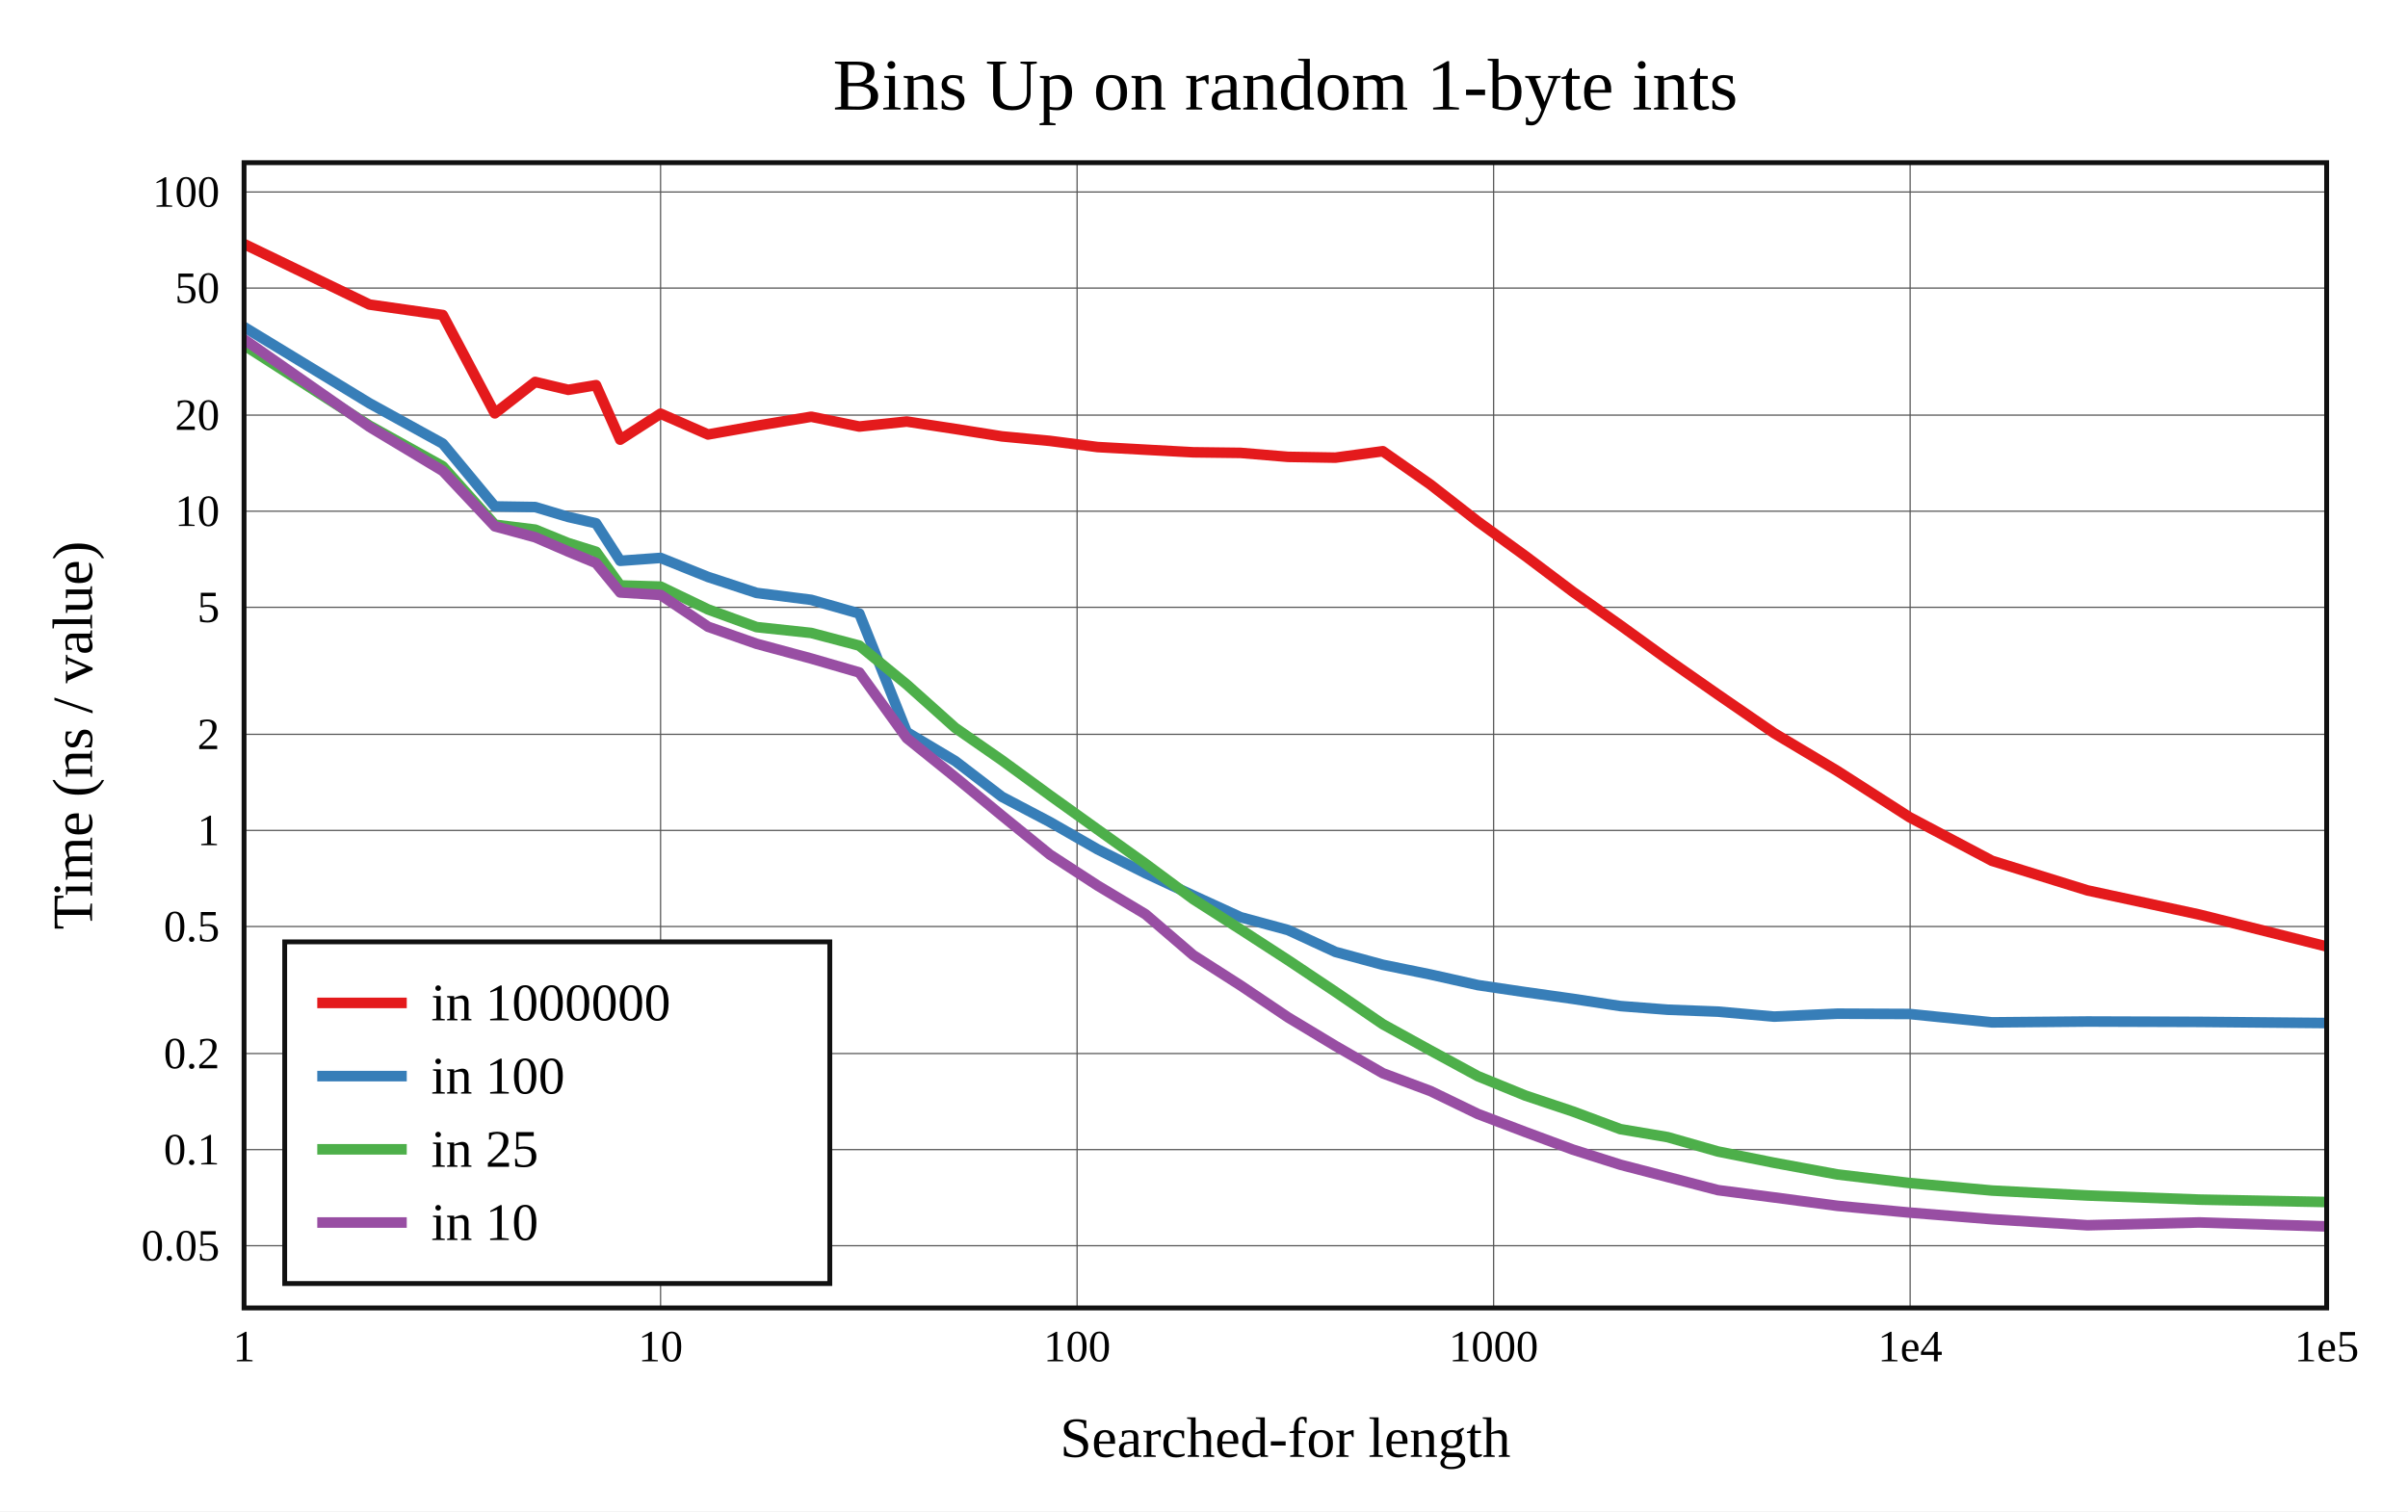
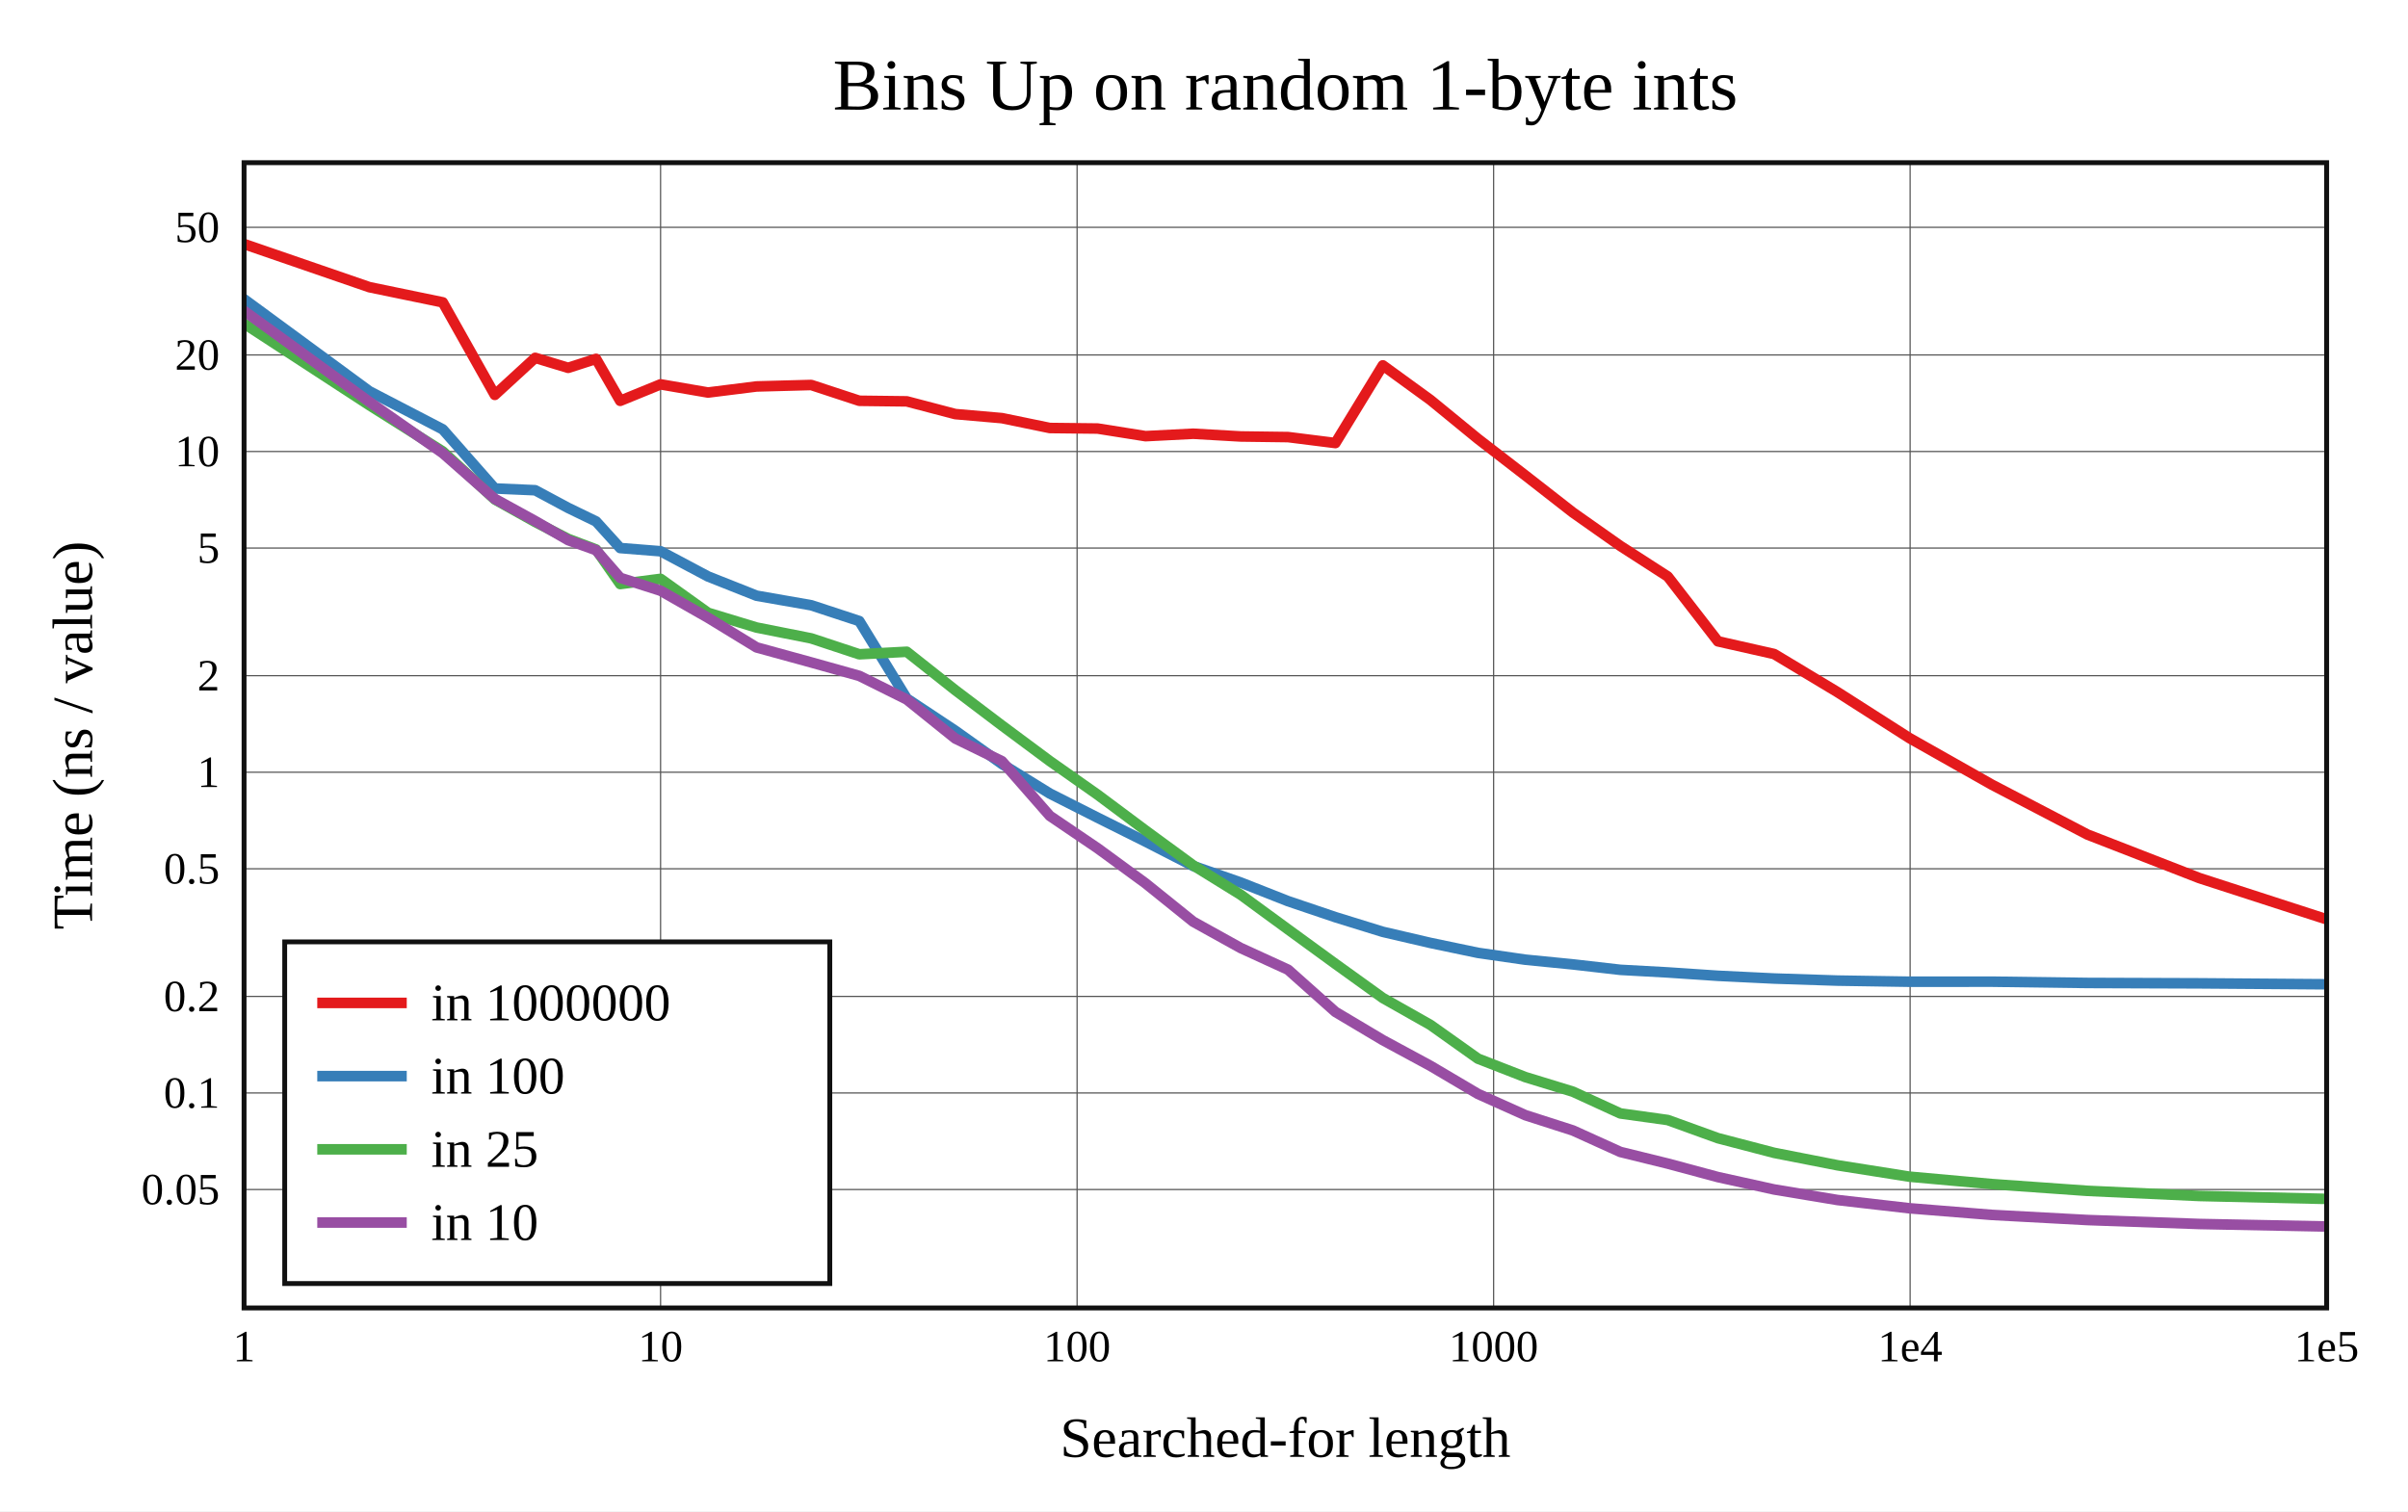
<svg xmlns="http://www.w3.org/2000/svg" viewBox="-60 -40 592 371.6" height="557.4" width="888">
  <g stroke-width="2.6" font-size="14px" text-anchor="middle">
    <defs>
      <clipPath id="clip">
        <rect x="0" y="0" width="512" height="281.6" />
      </clipPath>
    </defs>
    <rect fill="white" x="-60" y="-40" width="592" height="371.6" />
    <text dy="0.33em" font-size="18px" x="256" y="-19">Bins Up on random 1-byte ints</text>
    <text dy="0.33em" x="256" y="313.6">Searched-for length</text>
    <text dy="0.33em" transform="rotate(-90)" x="-140.8" y="-42">Time (ns / value)</text>
    <g stroke-width="0.3" stroke="#555">
      <path d="M102.4 0v281.6" />
      <path d="M204.8 0v281.6" />
      <path d="M307.2 0v281.6" />
      <path d="M409.6 0v281.6" />
-       <path d="M0 266.301h512" />
-       <path d="M0 242.674h512" />
-       <path d="M0 219.046h512" />
-       <path d="M0 187.813h512" />
-       <path d="M0 164.185h512" />
-       <path d="M0 140.558h512" />
-       <path d="M0 109.324h512" />
-       <path d="M0 85.697h512" />
-       <path d="M0 62.069h512" />
-       <path d="M0 30.835h512" />
-       <path d="M0 7.208h512" />
+       <path d="M0 252.482h512" />
+       <path d="M0 228.742h512" />
+       <path d="M0 205.001h512" />
+       <path d="M0 173.619h512" />
+       <path d="M0 149.879h512" />
+       <path d="M0 126.139h512" />
+       <path d="M0 94.756h512" />
+       <path d="M0 71.016h512" />
+       <path d="M0 47.276h512" />
+       <path d="M0 15.893h512" />
    </g>
    <g font-size="11px">
      <text dy="0.33em" x="0" y="291.1">1</text>
      <text dy="0.33em" x="102.4" y="291.1">10</text>
      <text dy="0.33em" x="204.8" y="291.1">100</text>
      <text dy="0.33em" x="307.2" y="291.1">1000</text>
      <text dy="0.33em" x="409.6" y="291.1">1e4</text>
      <text dy="0.33em" x="512" y="291.1">1e5</text>
      <g text-anchor="end">
-         <text dy="0.33em" x="-6" y="266.301">0.05</text>
-         <text dy="0.33em" x="-6" y="242.674">0.1</text>
-         <text dy="0.33em" x="-6" y="219.046">0.2</text>
-         <text dy="0.33em" x="-6" y="187.813">0.5</text>
-         <text dy="0.33em" x="-6" y="164.185">1</text>
-         <text dy="0.33em" x="-6" y="140.558">2</text>
-         <text dy="0.33em" x="-6" y="109.324">5</text>
-         <text dy="0.33em" x="-6" y="85.697">10</text>
-         <text dy="0.33em" x="-6" y="62.069">20</text>
-         <text dy="0.33em" x="-6" y="30.835">50</text>
-         <text dy="0.33em" x="-6" y="7.208">100</text>
+         <text dy="0.33em" x="-6" y="252.482">0.05</text>
+         <text dy="0.33em" x="-6" y="228.742">0.1</text>
+         <text dy="0.33em" x="-6" y="205.001">0.2</text>
+         <text dy="0.33em" x="-6" y="173.619">0.5</text>
+         <text dy="0.33em" x="-6" y="149.879">1</text>
+         <text dy="0.33em" x="-6" y="126.139">2</text>
+         <text dy="0.33em" x="-6" y="94.756">5</text>
+         <text dy="0.33em" x="-6" y="71.016">10</text>
+         <text dy="0.33em" x="-6" y="47.276">20</text>
+         <text dy="0.33em" x="-6" y="15.893">50</text>
      </g>
    </g>
    <rect stroke-width="1.2" stroke="#111" fill="white" transform="translate(10,191.6)" x="0" y="0" width="134" height="84" />
    <g clip-path="url(#clip)" fill="none" stroke-linecap="round" stroke-linejoin="round">
-       <path stroke="#e41a1c" d="M0 20L30.825 34.884L48.857 37.462L61.651 61.637L71.575 53.916L79.683 55.85L86.538 54.709L92.476 68.104L102.4 61.718L114.068 66.83L125.998 64.705L139.441 62.468L151.257 64.882L162.925 63.653L174.855 65.474L186.321 67.301L198.093 68.404L209.84 69.925L221.63 70.575L233.344 71.214L245.012 71.358L256.666 72.337L268.302 72.529L279.962 70.951L291.655 79.136L303.347 88.253L315.011 96.714L326.69 105.512L338.358 113.747L350.017 122.175L362.35 130.779L376.165 140.28L391.737 149.577L409.431 160.928L429.714 171.655L453.201 178.937L480.713 184.882L513.383 193.072" />
-       <path stroke="#377eb8" d="M0 40.408L30.825 59.156L48.857 69.081L61.651 84.521L71.575 84.676L79.683 87.105L86.538 88.675L92.476 97.899L102.4 97.18L114.068 101.868L125.998 105.788L139.441 107.492L151.257 110.86L162.925 140.019L174.855 147.14L186.321 155.921L198.093 162.108L209.84 168.84L221.63 174.709L233.344 180.19L245.012 185.531L256.666 188.688L268.302 194.059L279.962 197.227L291.655 199.609L303.347 202.224L315.011 203.952L326.69 205.598L338.358 207.375L350.017 208.272L362.35 208.743L376.165 209.97L391.737 209.246L409.431 209.322L429.714 211.384L453.201 211.175L480.713 211.266L513.383 211.561" />
-       <path stroke="#4daf4a" d="M0 44.871L30.825 64.655L48.857 74.663L61.651 89.015L71.575 90.226L79.683 93.533L86.538 95.67L92.476 103.952L102.4 104.236L114.068 109.848L125.998 114.194L139.441 115.634L151.257 118.746L162.925 128.308L174.855 138.977L186.321 146.942L198.093 155.543L209.84 163.962L221.63 172.39L233.344 181.082L245.012 188.542L256.666 196.093L268.302 203.87L279.962 211.836L291.655 218.278L303.347 224.623L315.011 229.387L326.69 233.294L338.358 237.638L350.017 239.611L362.35 243.134L376.165 245.909L391.737 248.779L409.431 250.885L429.714 252.736L453.201 253.953L480.713 254.967L513.383 255.583" />
-       <path stroke="#984ea3" d="M0 43.452L30.825 64.949L48.857 75.792L61.651 89.413L71.575 92.103L79.683 95.614L86.538 98.444L92.476 105.675L102.4 106.281L114.068 114.105L125.998 118.296L139.441 121.925L151.257 125.354L162.925 141.492L174.855 151.103L186.321 160.553L198.093 170.115L209.84 177.748L221.63 184.812L233.344 194.859L245.012 202.32L256.666 210.163L268.302 217.168L279.962 223.892L291.655 228.261L303.347 233.915L315.011 238.347L326.69 242.674L338.358 246.385L350.017 249.413L362.35 252.634L376.165 254.433L391.737 256.499L409.431 258.153L429.714 259.788L453.201 261.273L480.713 260.58L513.383 261.6" />
+       <path stroke="#e41a1c" d="M0 20L30.825 30.616L48.857 34.342L61.651 57.095L71.575 47.989L79.683 50.443L86.538 48.238L92.476 58.557L102.4 54.506L114.068 56.516L125.998 55.022L139.441 54.662L151.257 58.547L162.925 58.687L174.855 61.817L186.321 62.814L198.093 65.24L209.84 65.371L221.63 67.246L233.344 66.646L245.012 67.319L256.666 67.473L268.302 68.937L279.962 49.836L291.655 58.331L303.347 67.904L315.011 76.91L326.69 86.021L338.358 94.238L350.017 101.757L362.35 117.692L376.165 120.81L391.737 130.18L409.431 141.483L429.714 152.949L453.201 165.206L480.713 175.91L513.383 186.497" />
+       <path stroke="#377eb8" d="M0 33.562L30.825 56.216L48.857 65.577L61.651 80.107L71.575 80.541L79.683 84.889L86.538 88.209L92.476 94.756L102.4 95.545L114.068 101.746L125.998 106.476L139.441 108.825L151.257 112.711L162.925 131.758L174.855 139.674L186.321 147.842L198.093 155.111L209.84 161.055L221.63 166.932L233.344 172.931L245.012 176.996L256.666 181.585L268.302 185.519L279.962 189.126L291.655 191.848L303.347 194.291L315.011 195.974L326.69 197.129L338.358 198.465L350.017 199.106L362.35 199.934L376.165 200.604L391.737 201.112L409.431 201.389L429.714 201.378L453.201 201.691L480.713 201.787L513.383 202.028" />
+       <path stroke="#4daf4a" d="M0 39.557L30.825 59.642L48.857 71.008L61.651 82.804L71.575 88.341L79.683 92.514L86.538 95.106L92.476 103.607L102.4 102.328L114.068 110.682L125.998 114.3L139.441 116.971L151.257 120.878L162.925 120.256L174.855 129.702L186.321 138.384L198.093 147.131L209.84 155.4L221.63 164.199L233.344 172.78L245.012 179.996L256.666 188.521L268.302 196.998L279.962 205.389L291.655 212.002L303.347 220.307L315.011 224.845L326.69 228.427L338.358 233.777L350.017 235.398L362.35 239.861L376.165 243.466L391.737 246.523L409.431 249.323L429.714 251.148L453.201 252.811L480.713 254.072L513.383 254.822" />
+       <path stroke="#984ea3" d="M0 36.435L30.825 58.828L48.857 71.423L61.651 82.67L71.575 88.11L79.683 92.81L86.538 95.277L92.476 102.08L102.4 105.247L114.068 111.896L125.998 119.187L139.441 122.879L151.257 126.187L162.925 131.986L174.855 141.586L186.321 147.163L198.093 160.605L209.84 168.571L221.63 177.197L233.344 186.629L245.012 193.098L256.666 198.435L268.302 208.805L279.962 215.747L291.655 222.068L303.347 228.975L315.011 234.207L326.69 237.961L338.358 243.244L350.017 246.113L362.35 249.427L376.165 252.473L391.737 255.063L409.431 257.094L429.714 258.725L453.201 259.988L480.713 260.957L513.383 261.6" />
    </g>
    <rect stroke-width="1.2" stroke="#111" fill="none" x="0" y="0" width="512" height="281.6" />
    <g transform="translate(10,191.6)" text-anchor="start" font-size="13px">
      <rect fill="white" opacity="0.6" x="0.65" y="0.65" width="132.7" height="82.7" />
      <path stroke="#e41a1c" d="M8 15h22" />
      <path stroke="#377eb8" d="M8 33h22" />
      <path stroke="#4daf4a" d="M8 51h22" />
      <path stroke="#984ea3" d="M8 69h22" />
      <text dy="0.33em" x="36" y="15">in 1000000</text>
      <text dy="0.33em" x="36" y="33">in 100</text>
      <text dy="0.33em" x="36" y="51">in 25</text>
      <text dy="0.33em" x="36" y="69">in 10</text>
    </g>
  </g>
</svg>
